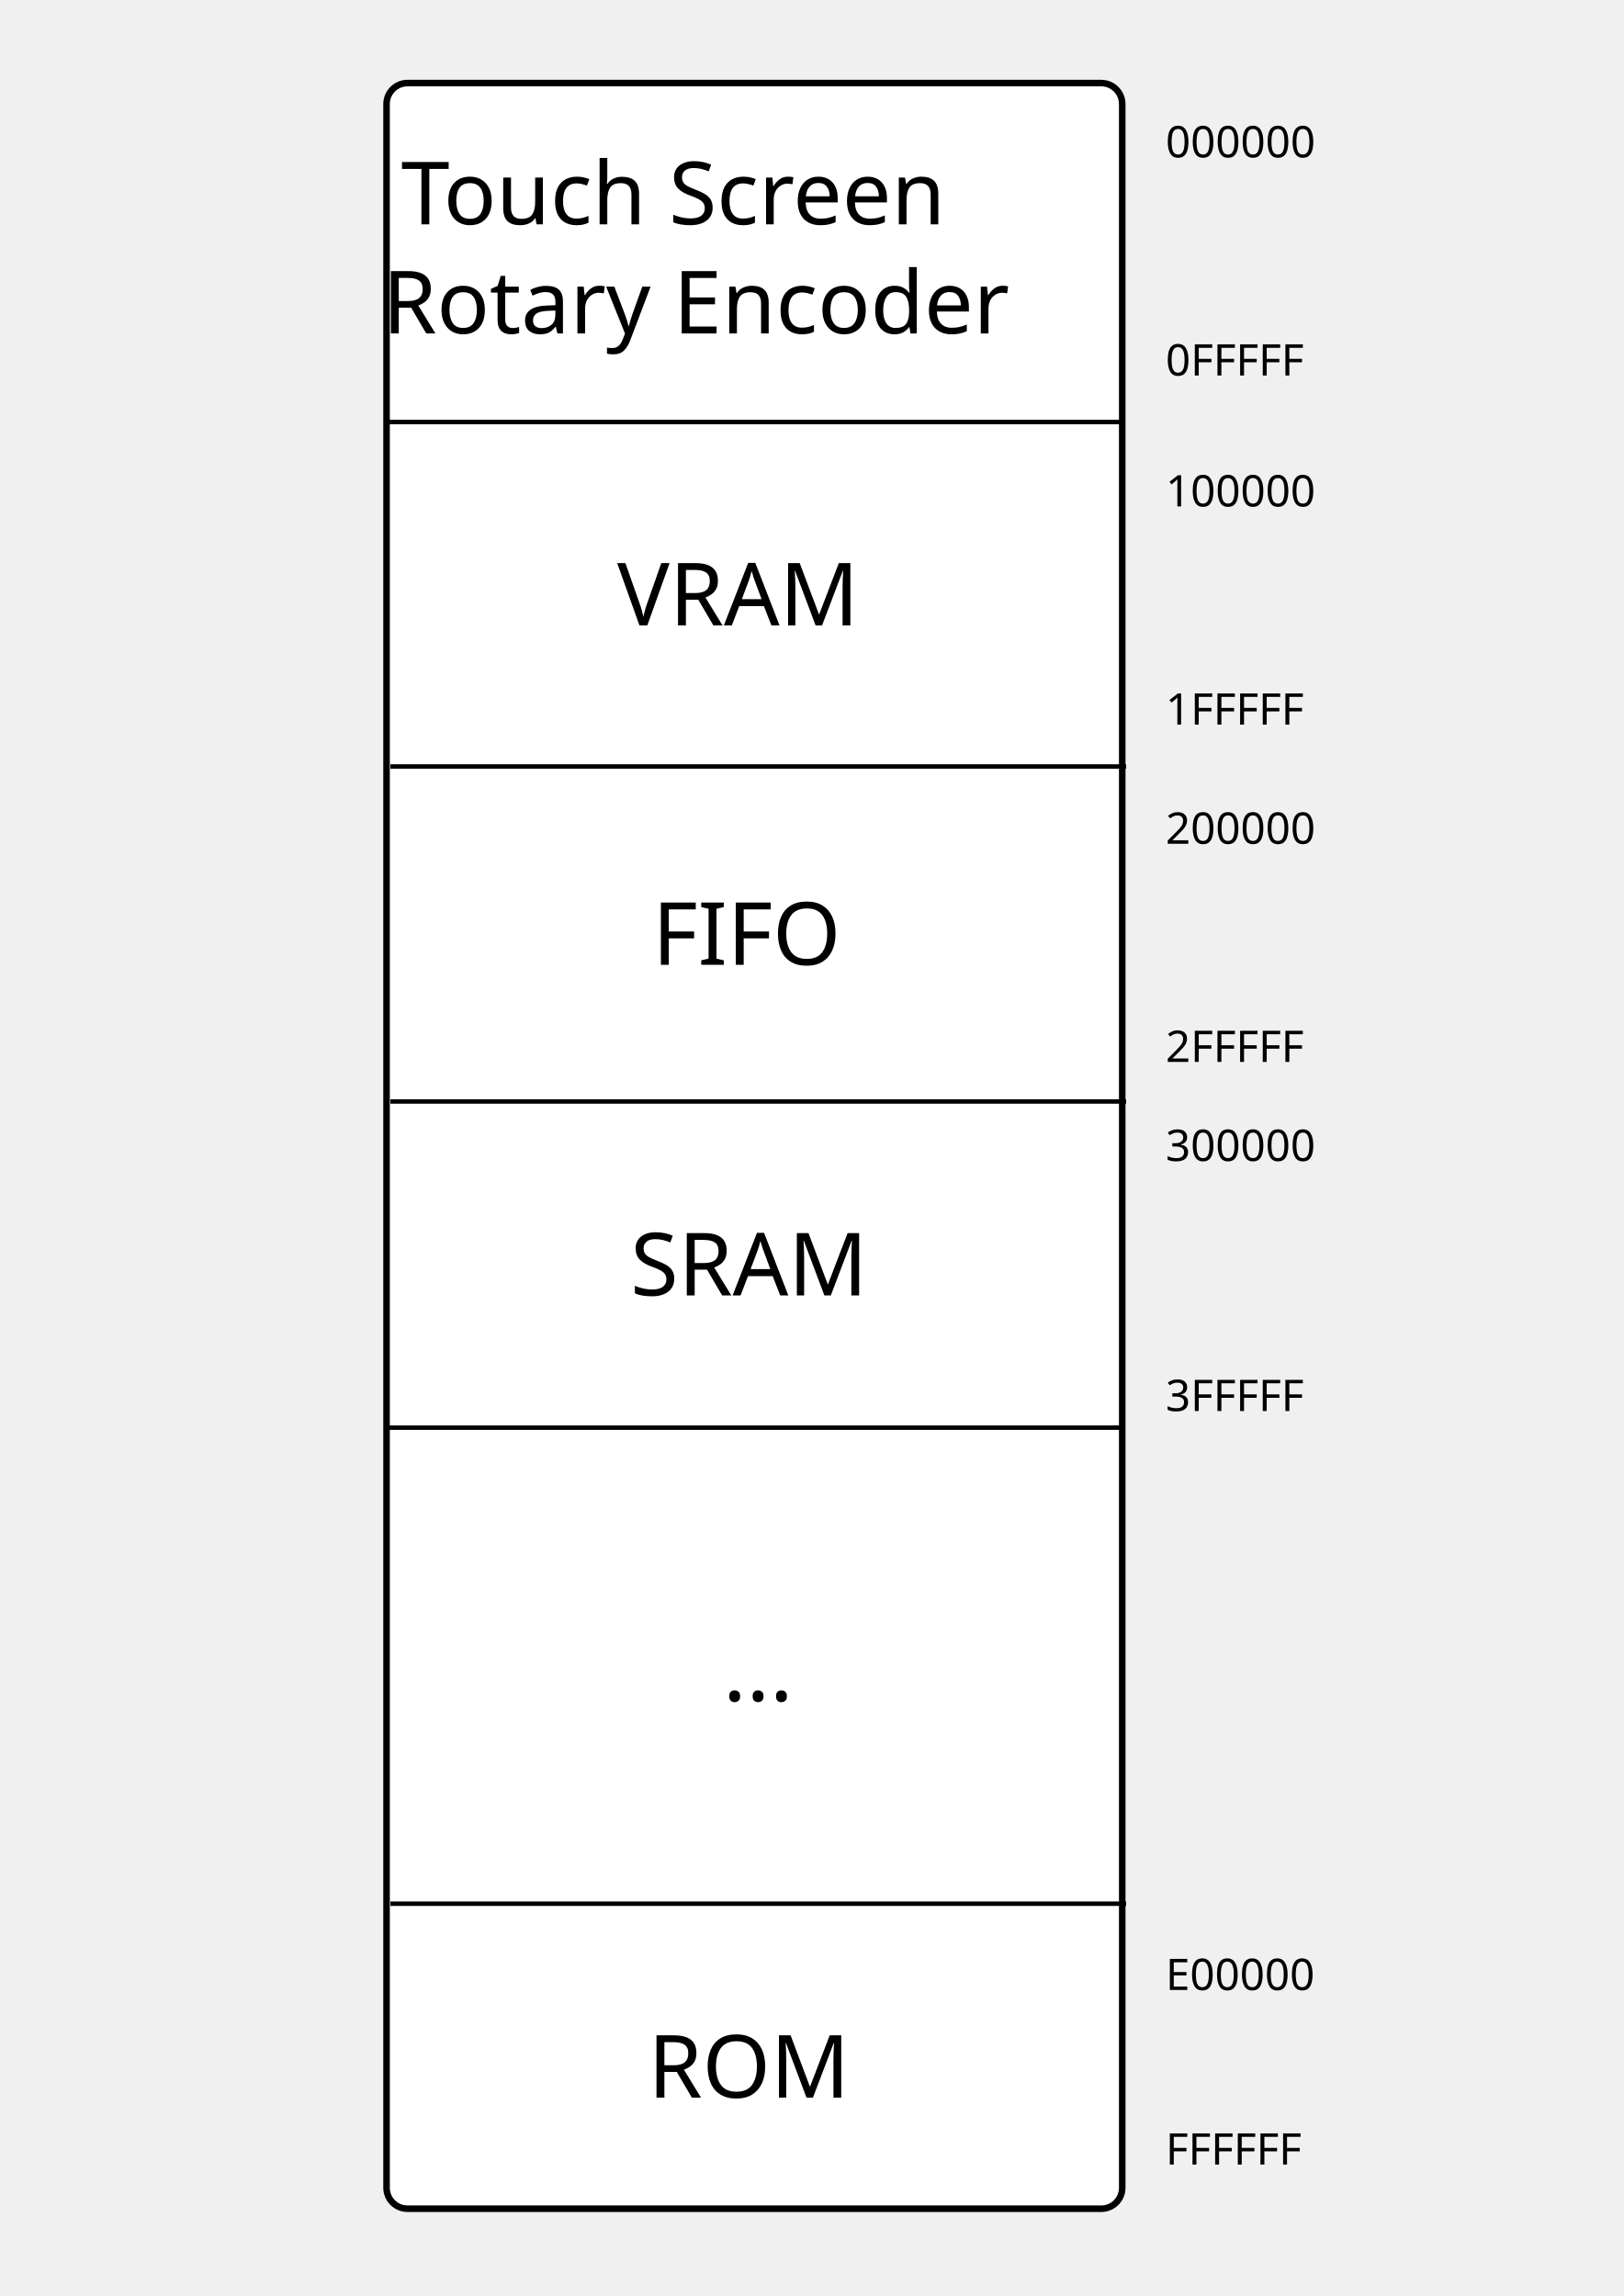
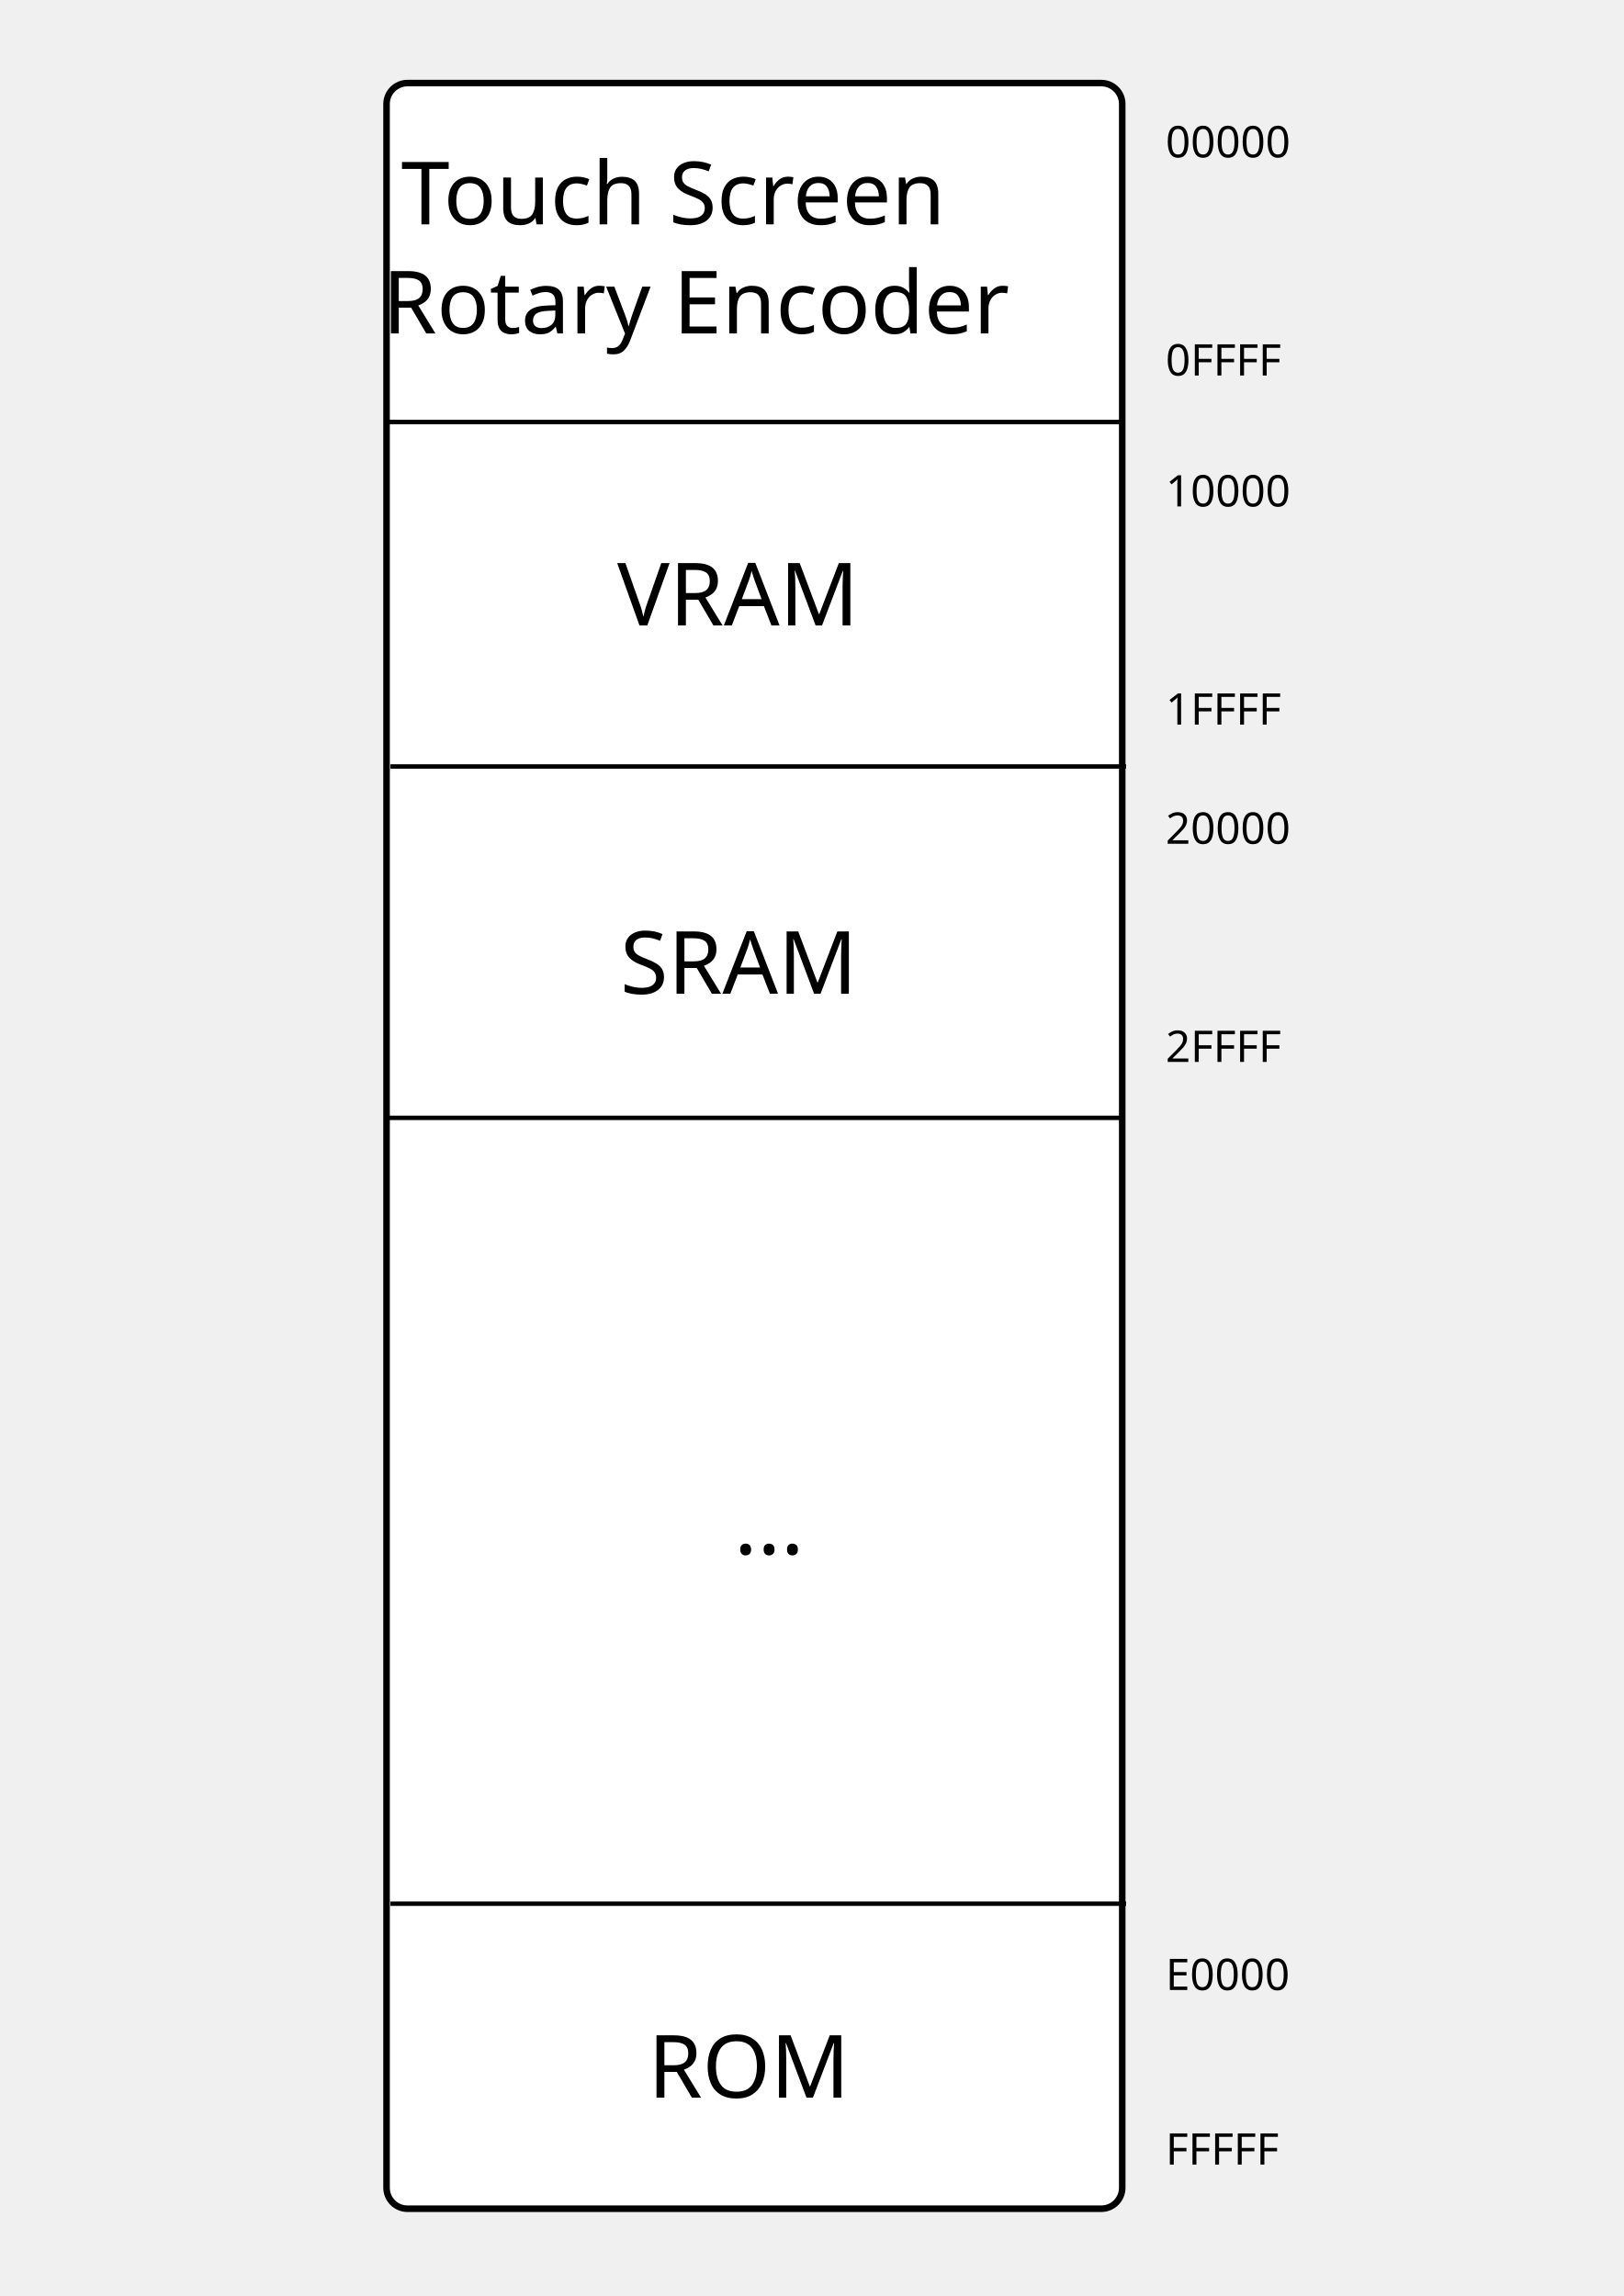
<svg xmlns="http://www.w3.org/2000/svg" width="744.094" height="1052.362" id="svg2" version="1.1">
  <defs id="defs4">
    </defs>
  <g id="layer1">
    <rect style="fill:#ffffff;fill-opacity:1;stroke:#000000;stroke-width:3;stroke-linejoin:miter;stroke-miterlimit:4;stroke-opacity:1;stroke-dasharray:none" id="rect2987" width="337.143" height="974.286" x="177.143" y="38.076" ry="9.596" />
    <path style="fill:none;stroke:#000000;stroke-width:2.032px;stroke-linecap:butt;stroke-linejoin:miter;stroke-opacity:1" d="m 177.183,193.417 337.143,0" id="path3773" />
    <path style="fill:none;stroke:#000000;stroke-width:2.032px;stroke-linecap:butt;stroke-linejoin:miter;stroke-opacity:1" d="m 178.921,351.316 337.143,0" id="path3773-5" />
-     <path style="fill:none;stroke:#000000;stroke-width:2.032px;stroke-linecap:butt;stroke-linejoin:miter;stroke-opacity:1" d="m 178.921,504.86 337.143,0" id="path3773-2" />
-     <path style="fill:none;stroke:#000000;stroke-width:2.032px;stroke-linecap:butt;stroke-linejoin:miter;stroke-opacity:1" d="m 176.901,654.362 337.143,0" id="path3773-3" />
+     <path style="fill:none;stroke:#000000;stroke-width:2.032px;stroke-linecap:butt;stroke-linejoin:miter;stroke-opacity:1" d="m 176.901,512.362 337.143,0" id="path3773-3" />
    <path style="fill:none;stroke:#000000;stroke-width:2.032px;stroke-linecap:butt;stroke-linejoin:miter;stroke-opacity:1" d="m 178.921,872.555 337.143,0" id="path3773-1" />
    <text xml:space="preserve" style="font-size:40px;font-style:normal;font-weight:normal;text-align:center;line-height:125%;letter-spacing:0px;word-spacing:0px;text-anchor:middle;fill:#000000;fill-opacity:1;stroke:none;font-family:Sans" x="344.919" y="102.819" id="text3814">
      <tspan id="tspan3816" x="344.919" y="102.819">Touch Screen</tspan>
      <tspan x="344.919" y="152.819" id="tspan3818">Rotary Encoder</tspan>
    </text>
    <text xml:space="preserve" style="font-size:40px;font-style:normal;font-weight:normal;line-height:125%;letter-spacing:0px;word-spacing:0px;fill:#000000;fill-opacity:1;stroke:none;font-family:Sans" x="282.843" y="286.667" id="text3820">
      <tspan id="tspan3822" x="282.843" y="286.667">VRAM</tspan>
    </text>
-     <text xml:space="preserve" style="font-size:40px;font-style:normal;font-weight:normal;line-height:125%;letter-spacing:0px;word-spacing:0px;fill:#000000;fill-opacity:1;stroke:none;font-family:Sans" x="299.005" y="442.23" id="text3824">
-       <tspan id="tspan3826" x="299.005" y="442.23">FIFO</tspan>
-     </text>
-     <text xml:space="preserve" style="font-size:40px;font-style:normal;font-weight:normal;line-height:125%;letter-spacing:0px;word-spacing:0px;fill:#000000;fill-opacity:1;stroke:none;font-family:Sans" x="288.904" y="593.753" id="text3828">
-       <tspan id="tspan3830" x="288.904" y="593.753">SRAM</tspan>
+     <text xml:space="preserve" style="font-size:40px;font-style:normal;font-weight:normal;line-height:125%;letter-spacing:0px;word-spacing:0px;fill:#000000;fill-opacity:1;stroke:none;font-family:Sans" x="284.203" y="455.483" id="text3828">
+       <tspan id="tspan3830" x="284.203" y="455.483">SRAM</tspan>
    </text>
    <text xml:space="preserve" style="font-size:40px;font-style:normal;font-weight:normal;line-height:125%;letter-spacing:0px;word-spacing:0px;fill:#000000;fill-opacity:1;stroke:none;font-family:Sans" x="296.985" y="961.448" id="text3832">
      <tspan id="tspan3834" x="296.985" y="961.448">ROM</tspan>
    </text>
-     <text xml:space="preserve" style="font-size:40px;font-style:normal;font-weight:normal;line-height:125%;letter-spacing:0px;word-spacing:0px;fill:#000000;fill-opacity:1;stroke:none;font-family:Sans" x="331.33" y="779.621" id="text3836">
-       <tspan id="tspan3838" x="331.33" y="779.621">...</tspan>
+     <text xml:space="preserve" style="font-size:40px;font-style:normal;font-weight:normal;line-height:125%;letter-spacing:0px;word-spacing:0px;fill:#000000;fill-opacity:1;stroke:none;font-family:Sans" x="336.367" y="712.362" id="text3836">
+       <tspan id="tspan3838" x="336.367" y="712.362">...</tspan>
    </text>
    <text xml:space="preserve" style="font-size:20px;font-style:normal;font-weight:normal;line-height:125%;letter-spacing:0px;word-spacing:0px;fill:#000000;fill-opacity:1;stroke:none;font-family:Sans" x="534.17" y="72.118" id="text3840">
-       <tspan id="tspan3842" x="534.17" y="72.118">000000</tspan>
+       <tspan id="tspan3842" x="534.17" y="72.118">00000</tspan>
    </text>
    <text xml:space="preserve" style="font-size:20px;font-style:normal;font-weight:normal;line-height:125%;letter-spacing:0px;word-spacing:0px;fill:#000000;fill-opacity:1;stroke:none;font-family:Sans" x="534.17" y="172.118" id="text3840-8">
-       <tspan id="tspan3842-8" x="534.17" y="172.118">0FFFFF</tspan>
+       <tspan id="tspan3842-8" x="534.17" y="172.118">0FFFF</tspan>
    </text>
    <text xml:space="preserve" style="font-size:20px;font-style:normal;font-weight:normal;line-height:125%;letter-spacing:0px;word-spacing:0px;fill:#000000;fill-opacity:1;stroke:none;font-family:Sans" x="534.17" y="232.118" id="text3840-2">
-       <tspan id="tspan3842-7" x="534.17" y="232.118">100000</tspan>
+       <tspan id="tspan3842-7" x="534.17" y="232.118">10000</tspan>
    </text>
    <text xml:space="preserve" style="font-size:20px;font-style:normal;font-weight:normal;line-height:125%;letter-spacing:0px;word-spacing:0px;fill:#000000;fill-opacity:1;stroke:none;font-family:Sans" x="534.17" y="332.118" id="text3840-7">
-       <tspan id="tspan3842-1" x="534.17" y="332.118">1FFFFF</tspan>
+       <tspan id="tspan3842-1" x="534.17" y="332.118">1FFFF</tspan>
    </text>
    <text xml:space="preserve" style="font-size:20px;font-style:normal;font-weight:normal;line-height:125%;letter-spacing:0px;word-spacing:0px;fill:#000000;fill-opacity:1;stroke:none;font-family:Sans" x="534.17" y="386.737" id="text3840-26">
-       <tspan id="tspan3842-0" x="534.17" y="386.737">200000</tspan>
+       <tspan id="tspan3842-0" x="534.17" y="386.737">20000</tspan>
    </text>
    <text xml:space="preserve" style="font-size:20px;font-style:normal;font-weight:normal;line-height:125%;letter-spacing:0px;word-spacing:0px;fill:#000000;fill-opacity:1;stroke:none;font-family:Sans" x="534.17" y="486.737" id="text3840-4">
-       <tspan id="tspan3842-9" x="534.17" y="486.737">2FFFFF</tspan>
-     </text>
-     <text xml:space="preserve" style="font-size:20px;font-style:normal;font-weight:normal;line-height:125%;letter-spacing:0px;word-spacing:0px;fill:#000000;fill-opacity:1;stroke:none;font-family:Sans" x="534.17" y="646.737" id="text3840-46">
-       <tspan id="tspan3842-03" x="534.17" y="646.737">3FFFFF</tspan>
+       <tspan id="tspan3842-9" x="534.17" y="486.737">2FFFF</tspan>
    </text>
    <text xml:space="preserve" style="font-size:20px;font-style:normal;font-weight:normal;line-height:125%;letter-spacing:0px;word-spacing:0px;fill:#000000;fill-opacity:1;stroke:none;font-family:Sans" x="534.17" y="912.118" id="text3840-6">
-       <tspan id="tspan3842-2" x="534.17" y="912.118">E00000</tspan>
+       <tspan id="tspan3842-2" x="534.17" y="912.118">E0000</tspan>
    </text>
    <text xml:space="preserve" style="font-size:20px;font-style:normal;font-weight:normal;line-height:125%;letter-spacing:0px;word-spacing:0px;fill:#000000;fill-opacity:1;stroke:none;font-family:Sans" x="534.17" y="992.118" id="text3840-45">
-       <tspan id="tspan3842-88" x="534.17" y="992.118">FFFFFF</tspan>
-     </text>
-     <text xml:space="preserve" style="font-size:20px;font-style:normal;font-weight:normal;line-height:125%;letter-spacing:0px;word-spacing:0px;fill:#000000;fill-opacity:1;stroke:none;font-family:Sans" x="534.17" y="532.118" id="text3840-1">
-       <tspan id="tspan3842-21" x="534.17" y="532.118">300000</tspan>
+       <tspan id="tspan3842-88" x="534.17" y="992.118">FFFFF</tspan>
    </text>
  </g>
</svg>
